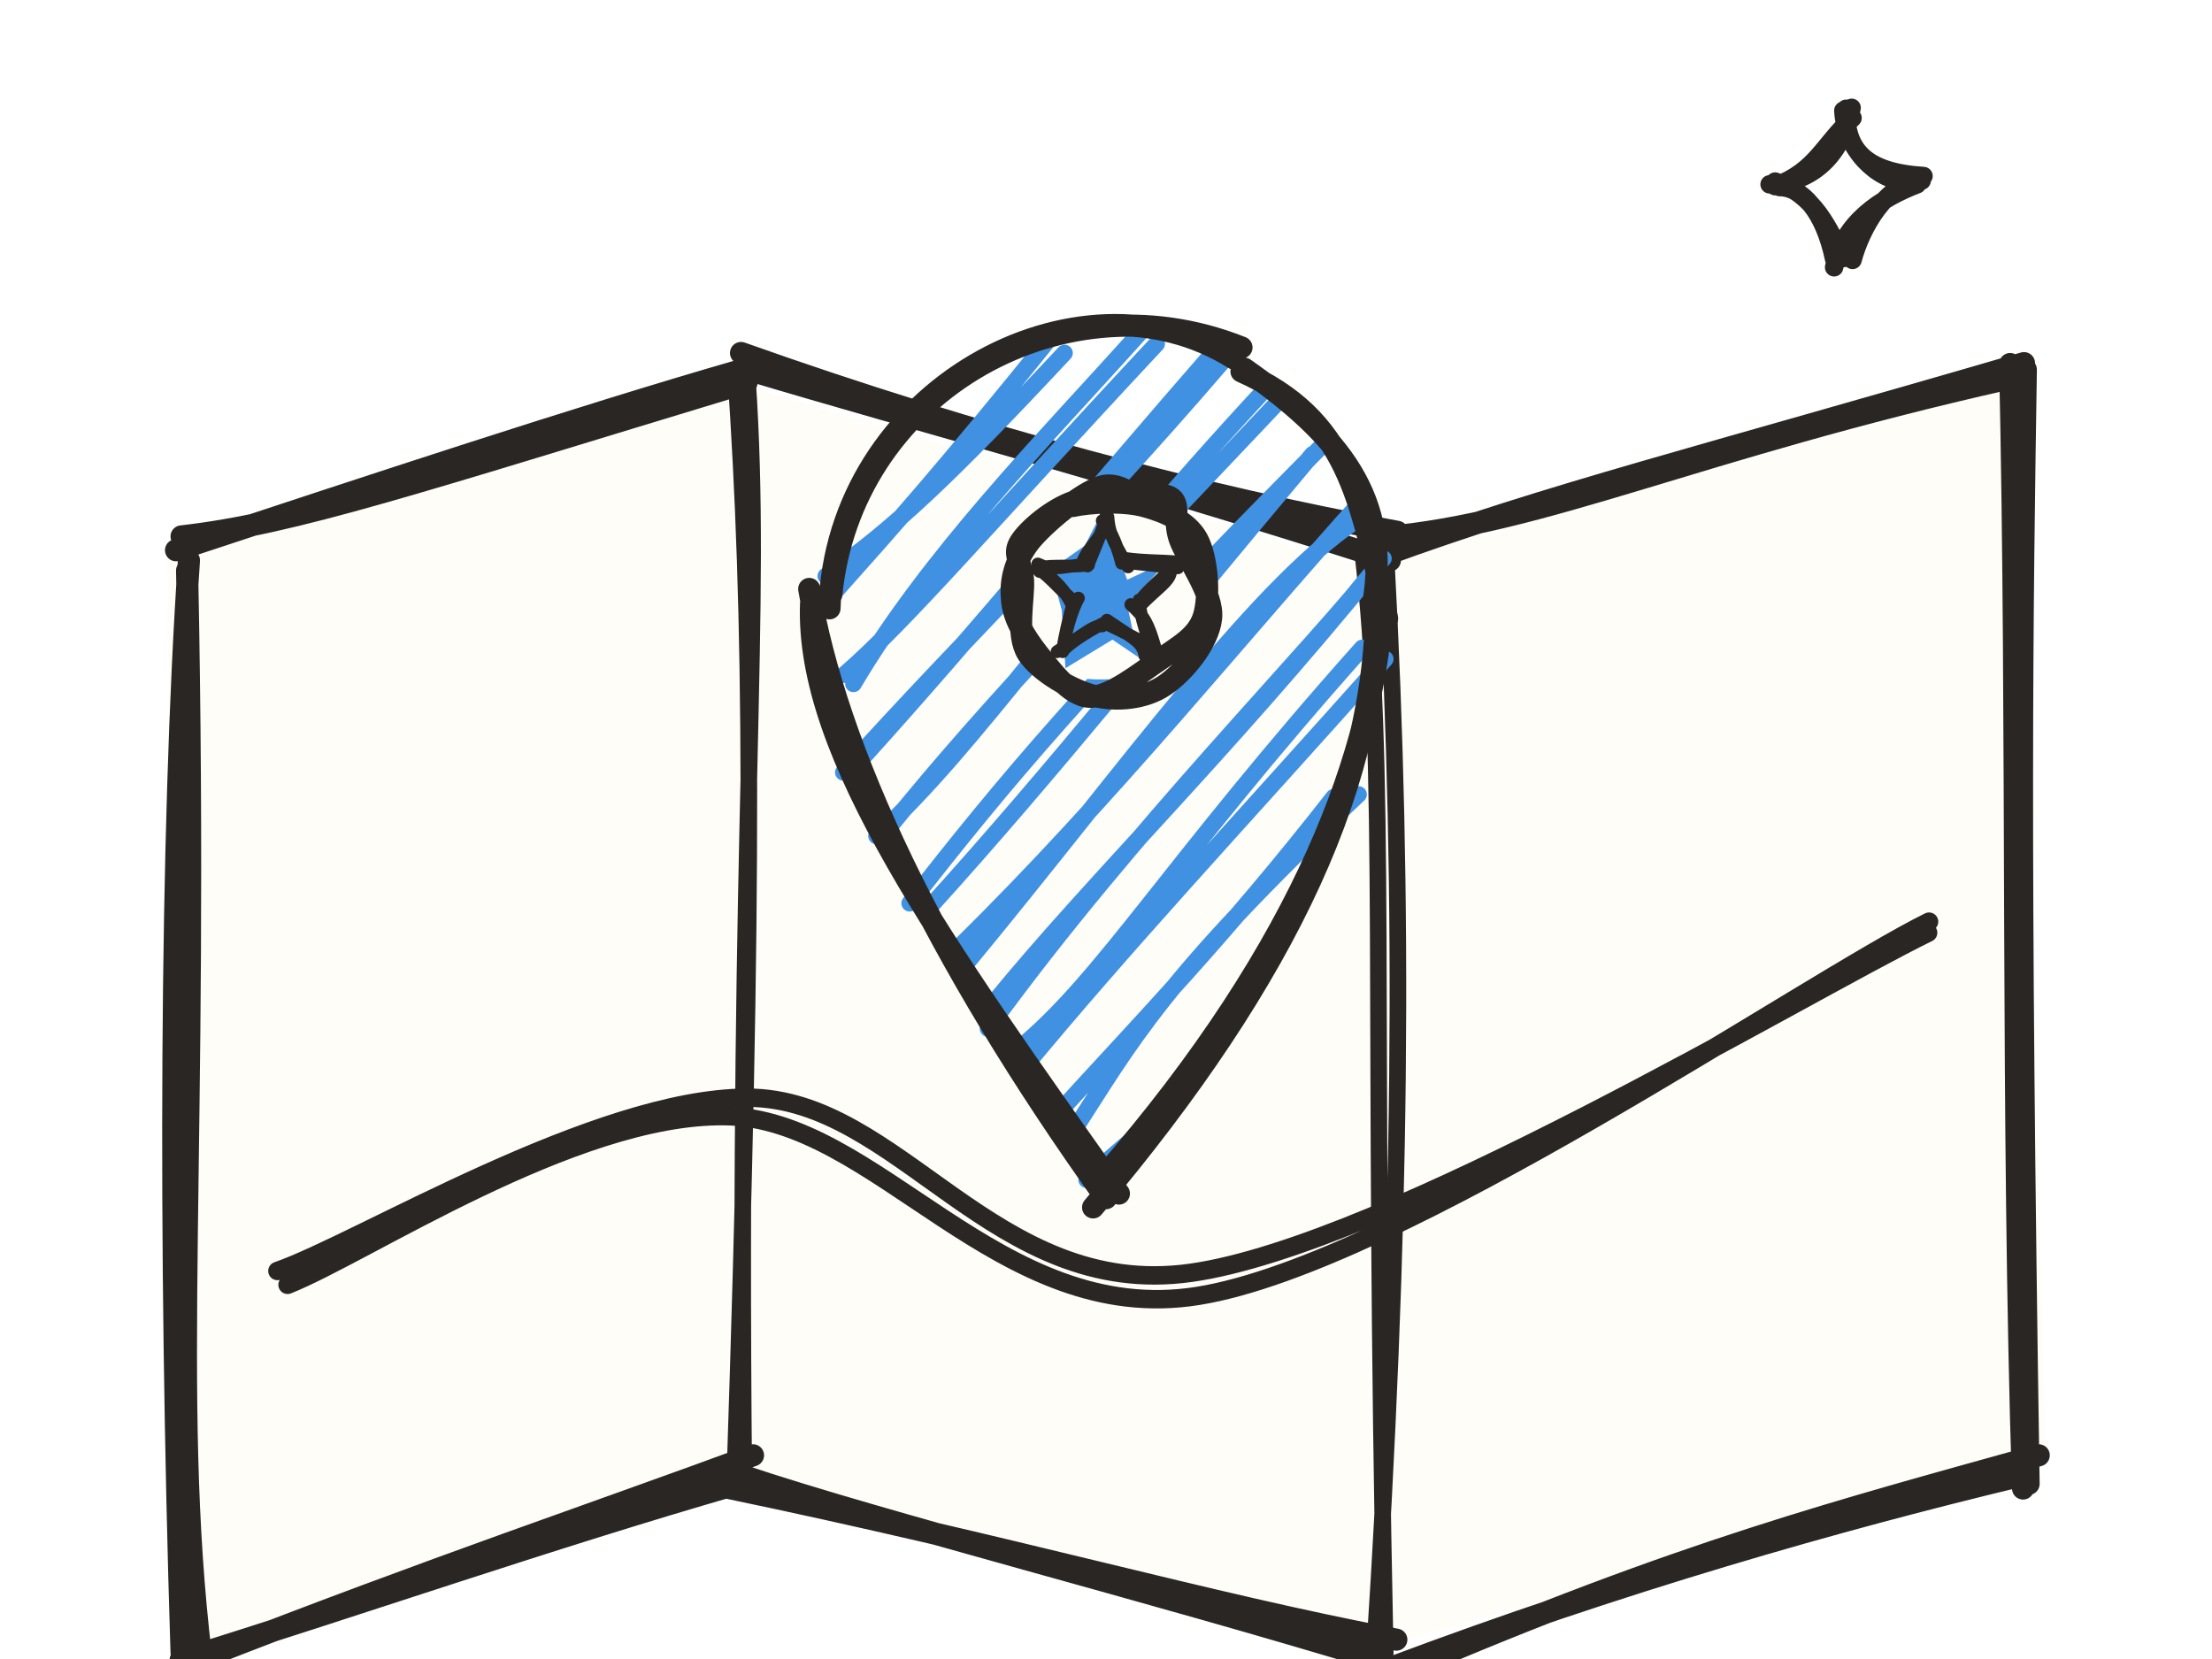
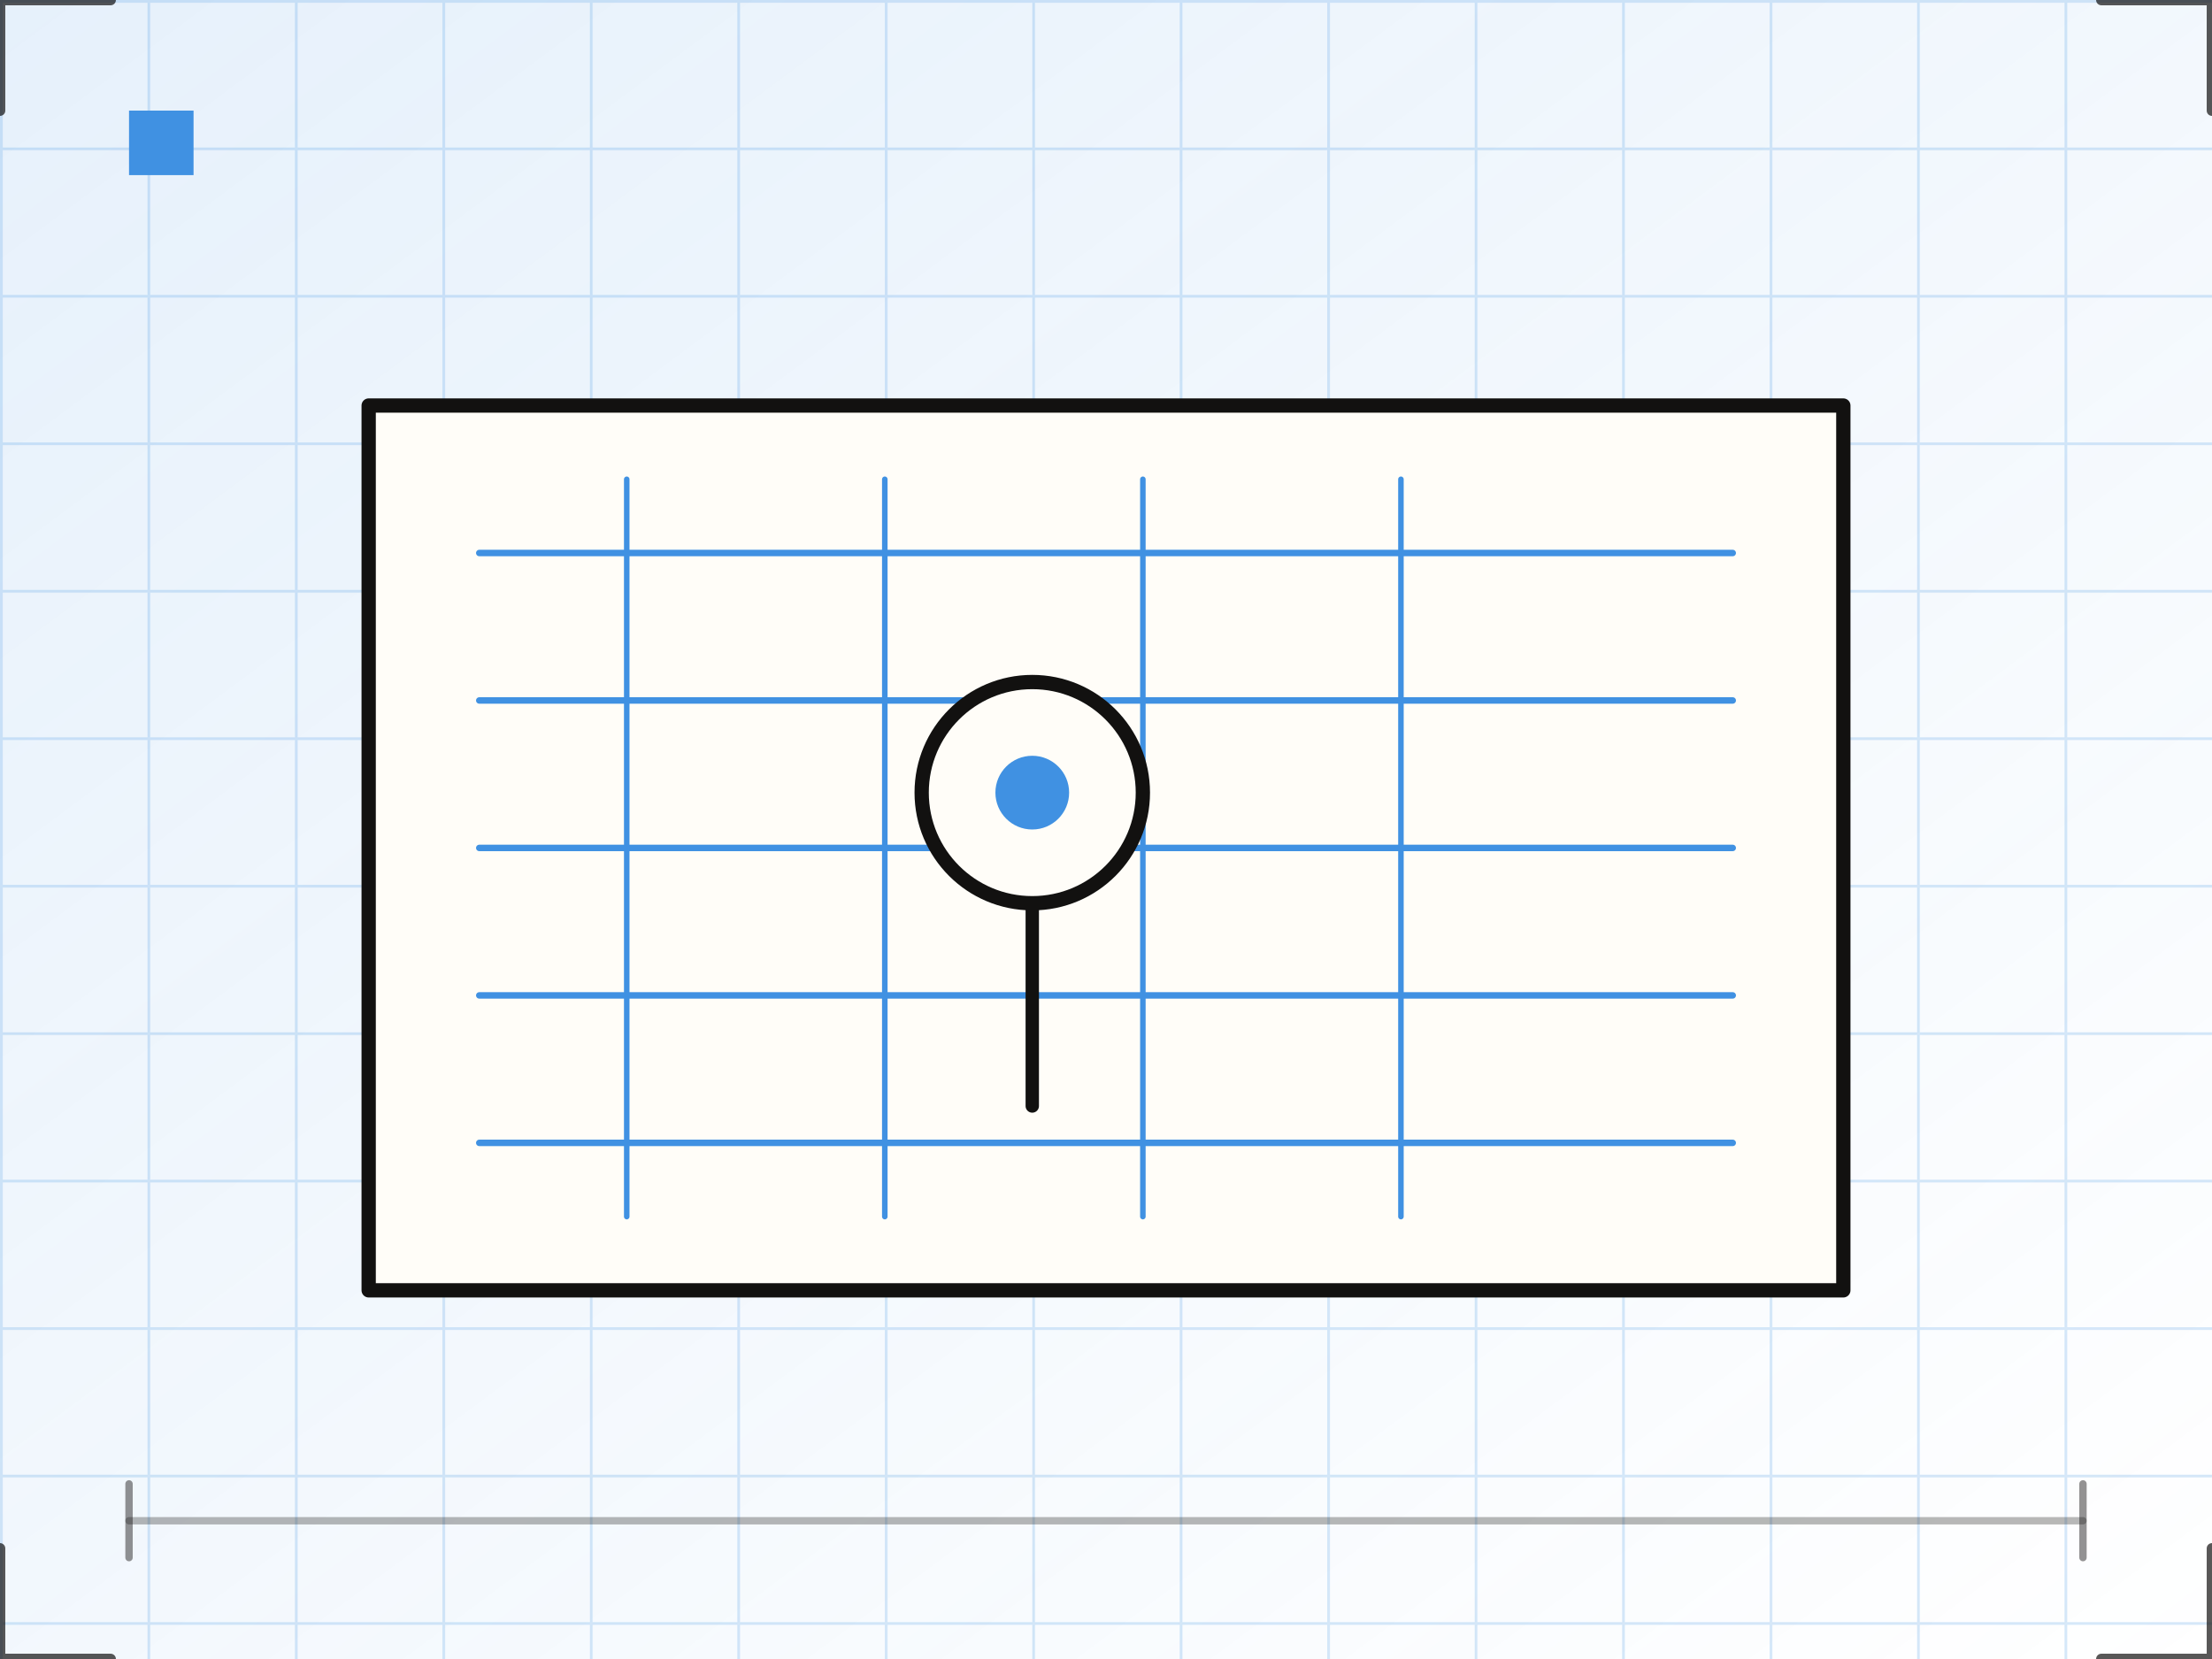
<svg xmlns="http://www.w3.org/2000/svg" viewBox="0 0 240 180" fill="none" stroke-linecap="round" stroke-linejoin="round">
-   <path d="M18.2 59.1 L80.5 41.8 L148.1 61.5 L218.9 41.6 L222 158.7 L150.9 178.3 L78.9 161.3 L18.8 181" stroke="none" fill="#fffdf8" />
-   <path d="M19.7 58.2 C32 56.8, 45 52.4, 81 41.5 M19.1 59.7 C40.3 52.7, 62.6 45.3, 80.3 40.2 M80.4 38.3 C106 47.4, 131.1 54, 151.6 57.7 M80.8 40 C100.1 45.8, 119.2 50.7, 150.8 60.8 M150.1 58.3 C167.5 56.8, 184 48.7, 217.8 41.1 M150 60.3 C168 53.7, 184.3 49.7, 219.6 39.4 M218.1 39.5 C219 79.9, 218.2 120.4, 219.5 161.5 M219.8 40.1 C219.4 66.1, 219 91, 220.1 161 M221.2 157.9 C200.1 163.8, 182.5 168.3, 152.1 181.4 M219.3 160.1 C199.3 164.9, 176.1 171.5, 150.8 181 M151.5 177.9 C131.3 174.1, 109.7 167.8, 78.4 161.3 M150.2 180.3 C123.9 172.3, 96 165.3, 80.5 160.1 M81.7 157.9 C65.2 164, 47 170.1, 22.2 179.8 M79.7 161.1 C59.9 166.8, 38 174.4, 19.6 180.1 M21.8 179.7 C18.4 151, 21.6 126.3, 20.3 61.9 M19.7 179.3 C18.3 134.8, 18.5 90.2, 20.5 60.8" stroke="#2a2623" stroke-width="2.4" />
-   <path d="M81.1 41.2 C82.8 66.4, 80 88.5, 80.7 160.4 M79.8 40.2 C81.6 66.6, 81.9 94.7, 79.7 161.1 M147.8 59.5 C150.6 83.1, 148.8 107.9, 150.3 179.4 M150.4 60.7 C152.4 97.7, 152.1 133.5, 149.1 179.7" stroke="#2a2623" stroke-width="1.8" />
-   <path d="M31.2 139.4 C39.6 136.1, 62.2 120.9, 78.6 121.1 C95.1 121.2, 108.3 144.1, 130 140.6 C151.8 137.1, 196.1 106.5, 209.3 100 M30.1 137.9 C39 134.8, 64.6 119.1, 81.1 119.1 C97.6 119.1, 107.8 141.1, 129.2 138.1 C150.5 135.1, 195.5 107.9, 209.2 101.2" stroke="#2a2623" stroke-width="2" />
-   <path d="M98.8 44.8 C98.8 44.8, 98.8 44.8, 98.8 44.8 M98.8 44.8 C98.8 44.8, 98.8 44.8, 98.8 44.8 M89.6 62.5 C96.7 57.6, 102.9 51.8, 115.5 38.3 M90.6 64.2 C96.4 57.7, 102.5 50.9, 114.4 36.1 M92.6 74.2 C100.9 60.2, 113.1 47.9, 123.6 36.2 M91.6 73.2 C98.4 67.3, 107.1 57, 125.5 37.3 M91.5 83.8 C105.7 68.1, 116.7 57.8, 132.5 39.4 M93.8 82 C105.9 68.6, 118.6 53.2, 131.6 38.3 M95.1 90.7 C106.3 80.4, 115.2 66, 137.4 42.1 M96.3 90 C107.8 75.7, 121.7 61.6, 138.4 43.9 M100.9 98.4 C114.4 83.5, 125.6 69.3, 142.4 49.3 M98.7 98 C108.9 85, 117.5 74.5, 143.5 48.3 M104.8 104.6 C122.4 83.3, 137 62.6, 148.2 55.8 M104.3 102.5 C120.5 86.6, 134.9 68.6, 147.9 54.2 M107.2 111.6 C122.9 89.9, 142.6 70.3, 150.1 60.6 M107.9 108.7 C118.6 95.6, 132.5 82.2, 149.2 61.7 M110.5 113.8 C119.7 106.3, 127 93.6, 147.8 70.3 M110.7 116.3 C122 102.6, 133.9 89.9, 150.3 71.5 M116.6 122.5 C122.5 113.4, 126.1 106.3, 147.4 86.2 M114.6 121 C123.5 111.2, 133 101.5, 144.7 86.5 M117.9 128 C123 123.2, 124.4 122.7, 129.3 117.7 M119.3 127.5 C121.8 124.9, 124.3 121.6, 129.5 116.5" stroke="#4091e2" stroke-width="1.8" />
-   <path d="M120 130 C101.2 103.7, 90.7 81.2, 87.8 63.9 M121.4 129.5 C102.2 102.4, 87.4 81.8, 88 65.5 M90 66 C90.7 42.3, 116.9 28.2, 133.9 38.9 M90.2 64.5 C92.3 43.2, 114.4 29.6, 134.7 37.7 M135 40 C145.4 47.3, 150.9 54, 149 65.5 M134.7 40.3 C146.3 45.5, 147.5 53.8, 150.5 67.1 M150 66 C149 80.9, 142.1 102, 119.7 127.7 M149.3 63.9 C149.8 84.1, 140 105.7, 118.6 131 M120 130 C120 130, 120 130, 120 130 M120 130 C120 130, 120 130, 120 130" stroke="#2a2623" stroke-width="2.4" />
-   <path d="M121.9 53.2 C124 53.6, 125.1 55.8, 126.6 57.7 C128.1 59.5, 130.5 62.3, 130.9 64.4 C131.3 66.4, 130.7 68.4, 129.2 69.9 C127.6 71.5, 123.8 73.1, 121.6 73.5 C119.4 73.9, 118 73.1, 116.1 72.3 C114.2 71.5, 111.6 70.4, 110.5 68.7 C109.4 66.9, 108.9 63.7, 109.6 61.6 C110.3 59.6, 112.5 57.5, 114.7 56.3 C116.9 55.1, 121.4 55, 122.8 54.5 C124.2 54.1, 123 53.5, 123.1 53.5 M119 54.1 C121.1 54.3, 125.6 56, 127.6 57.4 C129.6 58.7, 131.2 60.5, 131.1 62.5 C131.1 64.4, 128.7 67.2, 127.3 69 C125.9 70.9, 124.9 72.7, 122.8 73.3 C120.6 74, 116.5 73.8, 114.4 72.9 C112.3 72, 111.1 69.9, 110.2 67.8 C109.4 65.7, 108.9 62, 109.2 60.1 C109.6 58.2, 110.4 57.8, 112.3 56.4 C114.1 55.1, 119 52.3, 120.3 52.1 C121.6 51.8, 119.9 54.5, 120 55.1" stroke="none" fill="#fffdf8" />
-   <path d="M116.4 54.9 C118.2 54.5, 121.8 54.3, 124.1 54.9 C126.3 55.5, 128.8 56.5, 129.9 58.5 C131 60.5, 131.3 64.7, 130.6 66.9 C129.9 69.1, 127.9 70.1, 125.8 71.6 C123.7 73, 120.4 75.7, 118.2 75.6 C116 75.5, 114 72.6, 112.6 70.9 C111.2 69.1, 109.9 67, 109.8 65 C109.6 63, 110.1 60.9, 111.7 58.8 C113.3 56.8, 117.4 53.4, 119.5 52.8 C121.6 52.1, 124 54.5, 124.2 54.9 M126.6 53.8 C128.3 54.3, 127.2 56.2, 128 58.5 C128.8 60.7, 131.7 64.5, 131.4 67.1 C131.1 69.8, 128.4 73, 126.3 74.4 C124.2 75.8, 121.2 76.1, 118.7 75.5 C116.3 74.9, 112.8 72.9, 111.5 70.9 C110.2 68.8, 111.1 65, 111 63 C110.9 61, 109.8 60.2, 110.7 58.8 C111.6 57.4, 114.2 55.2, 116.6 54.4 C119 53.7, 123.7 54.3, 125.2 54.3 C126.7 54.3, 125.7 54.5, 125.5 54.5" stroke="#2a2623" stroke-width="2.4" />
-   <path d="M119.6 55.5 L122.3 62.9 L126.8 60.8 L122.3 65.6 L123.5 71.3 L120.7 69.4 L115.6 72.5 L115.2 66.2 L114 61.8 L117.7 59.2" stroke="none" fill="#4091e2" />
-   <path d="M119.6 56.5 C120.1 56.9, 121.1 58.6, 121.7 61.1 M120.2 56.1 C120.3 57.4, 120.5 58.4, 122.4 61.5 M122.1 60.6 C124.4 60.9, 125.3 60.8, 128.2 61 M122 61 C123 61.1, 124.5 61.3, 127.8 61.6 M127 62.1 C126.8 63.1, 125.7 63.7, 123.8 65.6 M127.7 61.2 C126.1 62.8, 124.6 63.9, 123.6 65.3 M122.7 65.6 C124.2 66.9, 124.6 67.8, 125.3 70.2 M123.6 65.1 C123.7 67, 124.6 69.2, 124.9 70.4 M124.2 71.1 C123.9 69.6, 123.3 69.5, 120.1 67.3 M125 70.2 C123.3 69.3, 122 68.6, 120.3 67.8 M119.6 67.9 C118.6 67.9, 118.1 68.5, 114.7 70.7 M120 67.5 C118.5 68.2, 116.4 69.5, 115.5 70.4 M115.3 70.7 C115.5 69, 116.2 66.3, 117 64.9 M115.3 70.6 C115.5 69, 116 67.1, 116.5 65.1 M116.3 65.6 C115.3 63.4, 112.9 61.7, 112.8 62 M116.5 65.2 C115 64, 114 62.6, 112.6 61.7 M112.6 61.2 C114.1 61.9, 114.6 61.6, 118 61.2 M112.6 61.8 C113.4 61.2, 115.3 61.6, 118.1 61.3 M117.5 60.9 C118.2 59.2, 119.8 58.1, 120.1 56.4 M118 61.4 C119 58.9, 119.8 57.2, 120 56" stroke="#2a2623" stroke-width="1.4" />
-   <path d="M200 12 C200.2 16.2, 203.7 19.6, 206.8 19.7 M200.3 11.8 C200.2 16.3, 202.4 18.7, 208.7 19.1 M208 20 C204.1 21.5, 200 24.1, 199 29 M208.5 19.6 C204.7 19.7, 201.9 24.8, 201 28.2 M200 28 C198.4 24.8, 196.9 21.1, 192.6 19.7 M199 28.1 C197.9 22.9, 195.5 20.3, 193.1 20.3 M192 20 C196 19.9, 199.7 17.5, 200.9 11.7 M192.6 20.2 C197.1 18.5, 197.8 15.7, 201 12.8 M200 12 C200 12, 200 12, 200 12 M200 12 C200 12, 200 12, 200 12" stroke="#2a2623" stroke-width="2" />
+   <defs>
+     <pattern id="grd" width="16" height="16" patternUnits="userSpaceOnUse">
+       <path d="M16 0H0V16" stroke="#4091e2" stroke-opacity="0.2" stroke-width="0.6" />
+     </pattern>
+     <linearGradient id="wash" x1="0" y1="0" x2="1" y2="1">
+       <stop offset="0" stop-color="#4091e2" stop-opacity="0.13" />
+       <stop offset="1" stop-color="#4091e2" stop-opacity="0" />
+     </linearGradient>
+     <linearGradient id="bar" x1="0" y1="0" x2="0" y2="1">
+       <stop offset="0" stop-color="#6eb4f5" />
+       <stop offset="1" stop-color="#2f6bb9" />
+     </linearGradient>
+     <radialGradient id="core" cx="50%" cy="45%" r="55%">
+       <stop offset="0" stop-color="#4091e2" stop-opacity=".34" />
+       <stop offset="1" stop-color="#4091e2" stop-opacity="0" />
+     </radialGradient>
+   </defs>
+   <rect width="240.0" height="180.0" fill="url(#grd)" />
+   <rect width="240.0" height="180.0" fill="url(#wash)" />
+   <path d="M0 12V0H12M228.0 0H240.0V12M240.0 168.0V180.0H228.0M12 180.0H0V168.0" stroke="#121110" stroke-opacity=".7" stroke-width="1.15" />
+   <rect x="14" y="12" width="7" height="7" fill="#4091e2" />
+   <path d="M14 165.0H226.0" stroke="#121110" stroke-opacity=".3" stroke-width=".8" />
+   <path d="M14 161.0v8M226.0 161.0v8" stroke="#121110" stroke-opacity=".45" stroke-width=".8" />
+   <rect x="40" y="44" width="160" height="96" fill="#fffdf8" stroke="#121110" stroke-width="1.55" />
+   <path d="M52 60H188M52 76H188M52 92H188M52 108H188M52 124H188" fill="none" stroke="#4091e2" stroke-width=".7" />
+   <path d="M68 52V132M96 52V132M124 52V132M152 52V132" fill="none" stroke="#4091e2" stroke-width=".6" />
+   <circle cx="112" cy="86" r="12" fill="#fffdf8" stroke="#121110" stroke-width="1.55" />
+   <circle cx="112" cy="86" r="4" fill="#4091e2" stroke="none" stroke-width="0" />
+   <path d="M112 98V120" fill="none" stroke="#121110" stroke-width="1.45" />
</svg>
